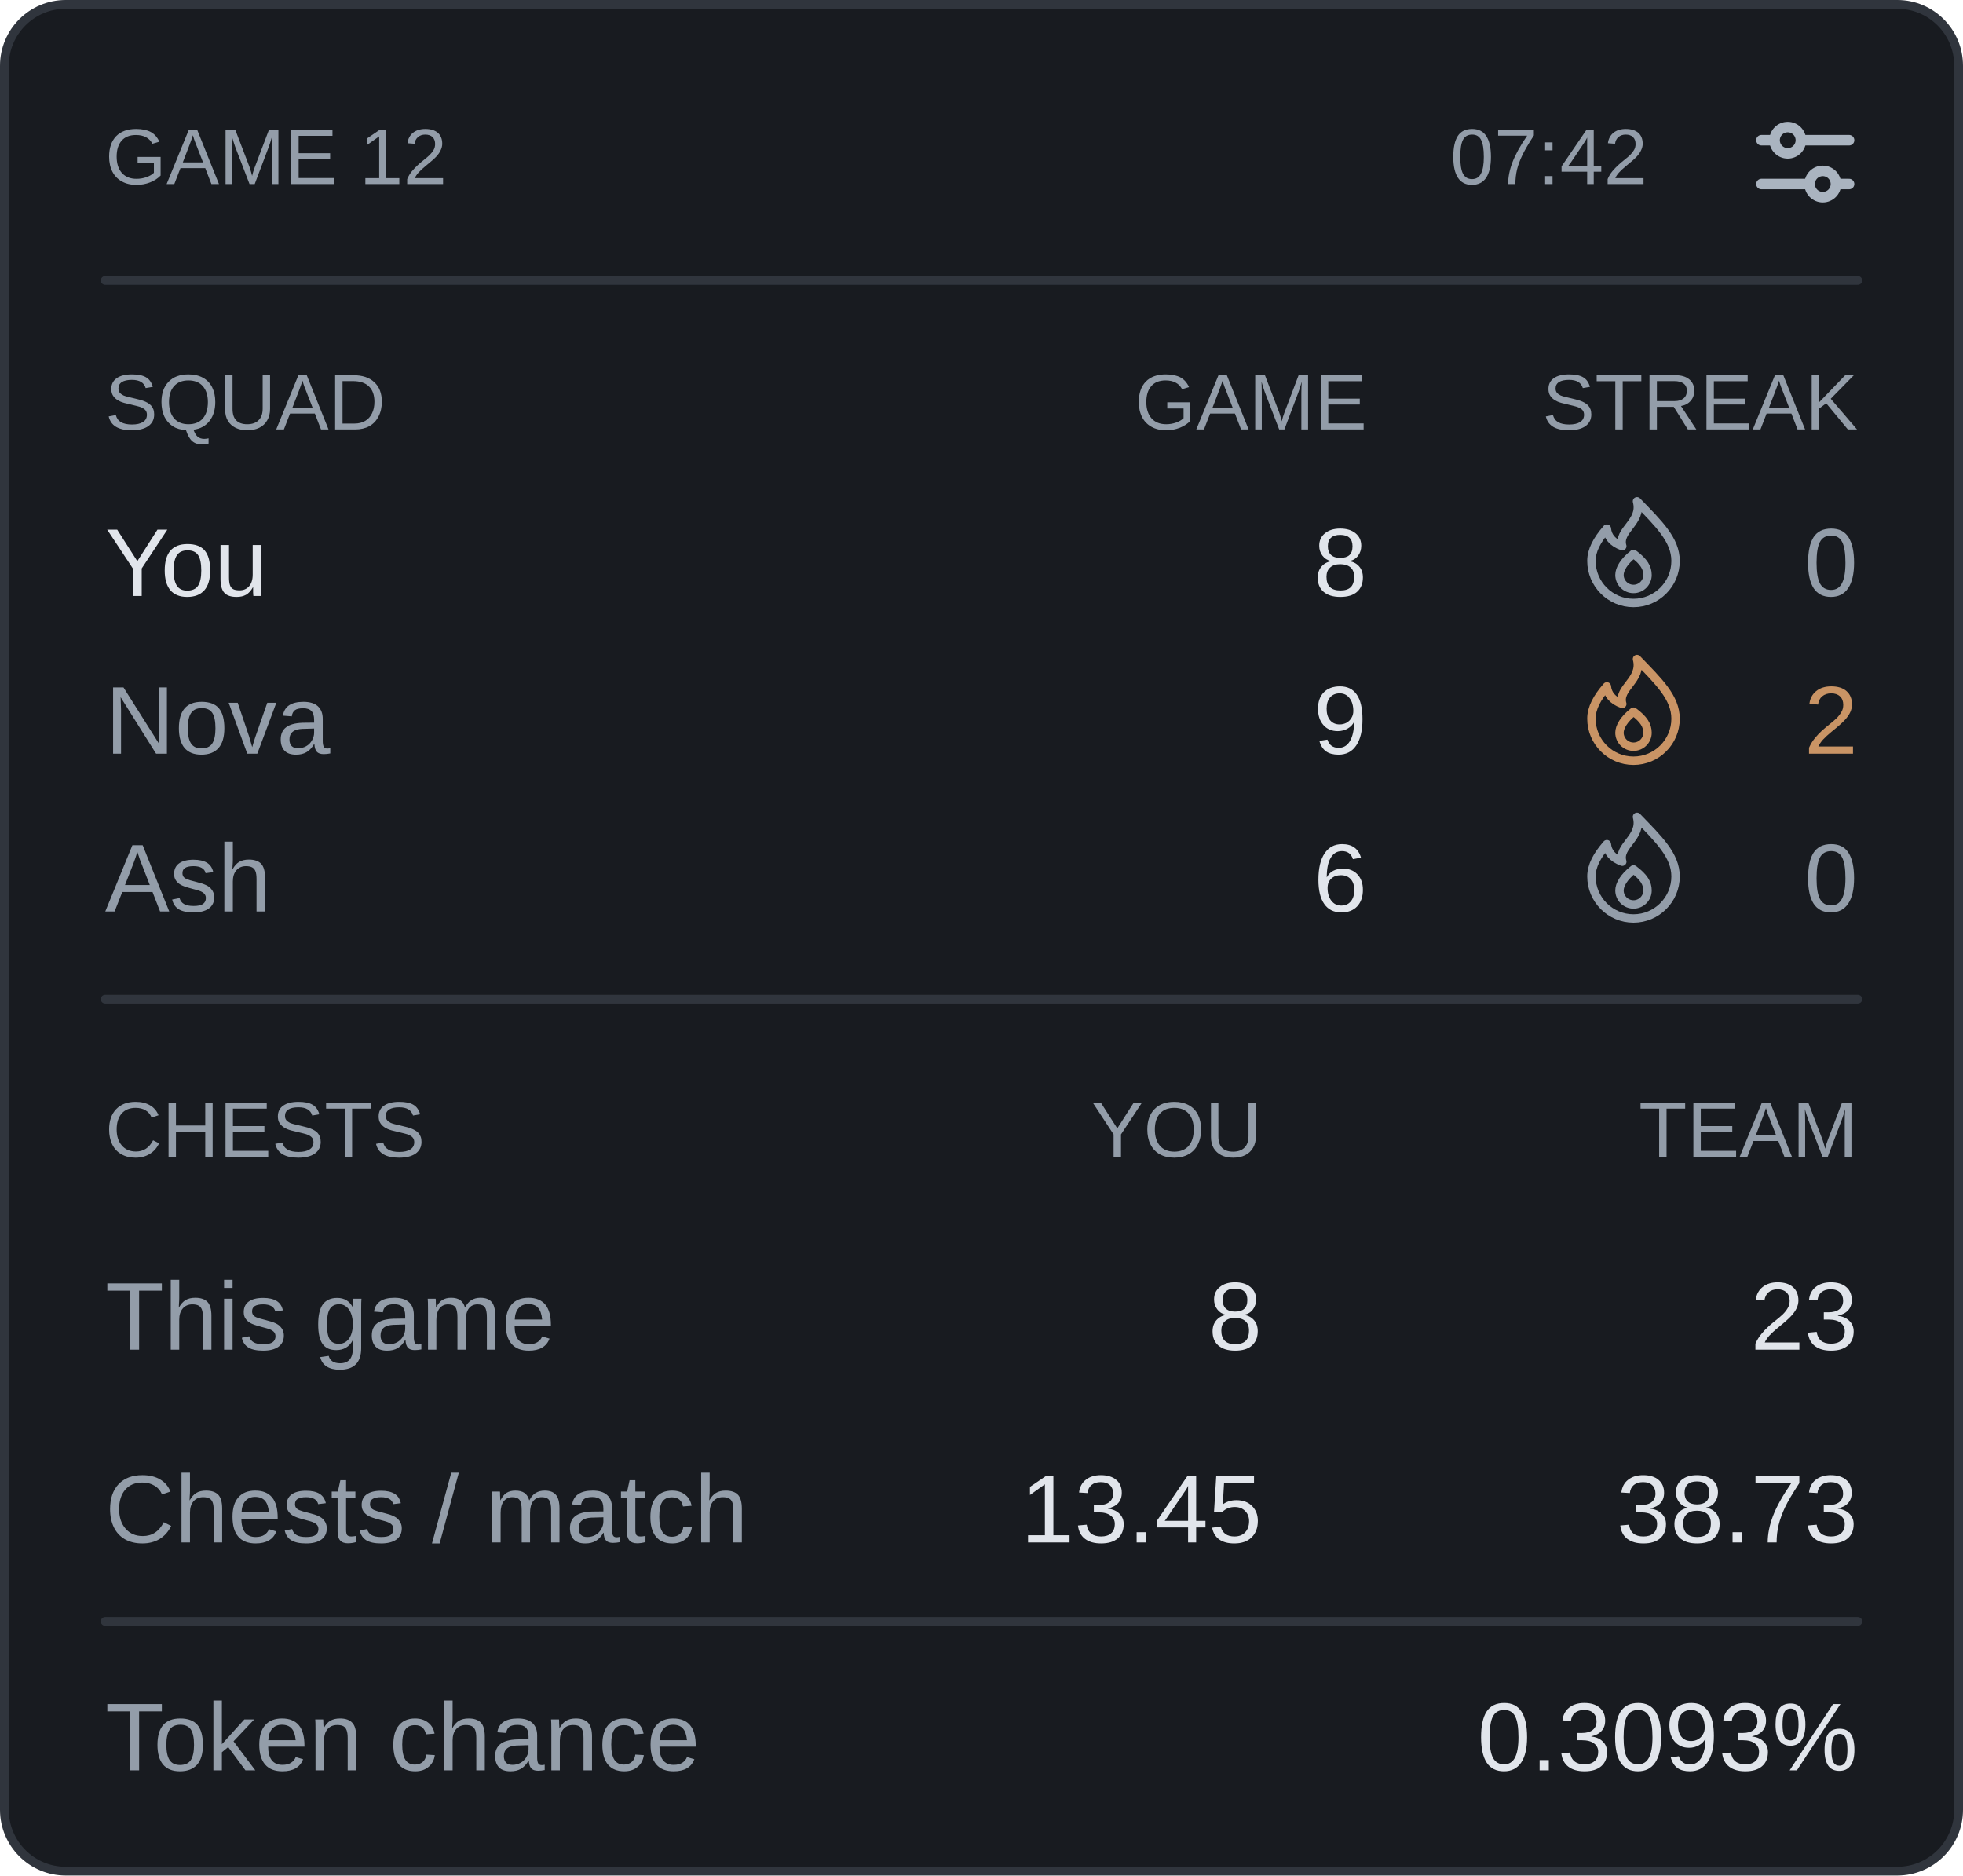
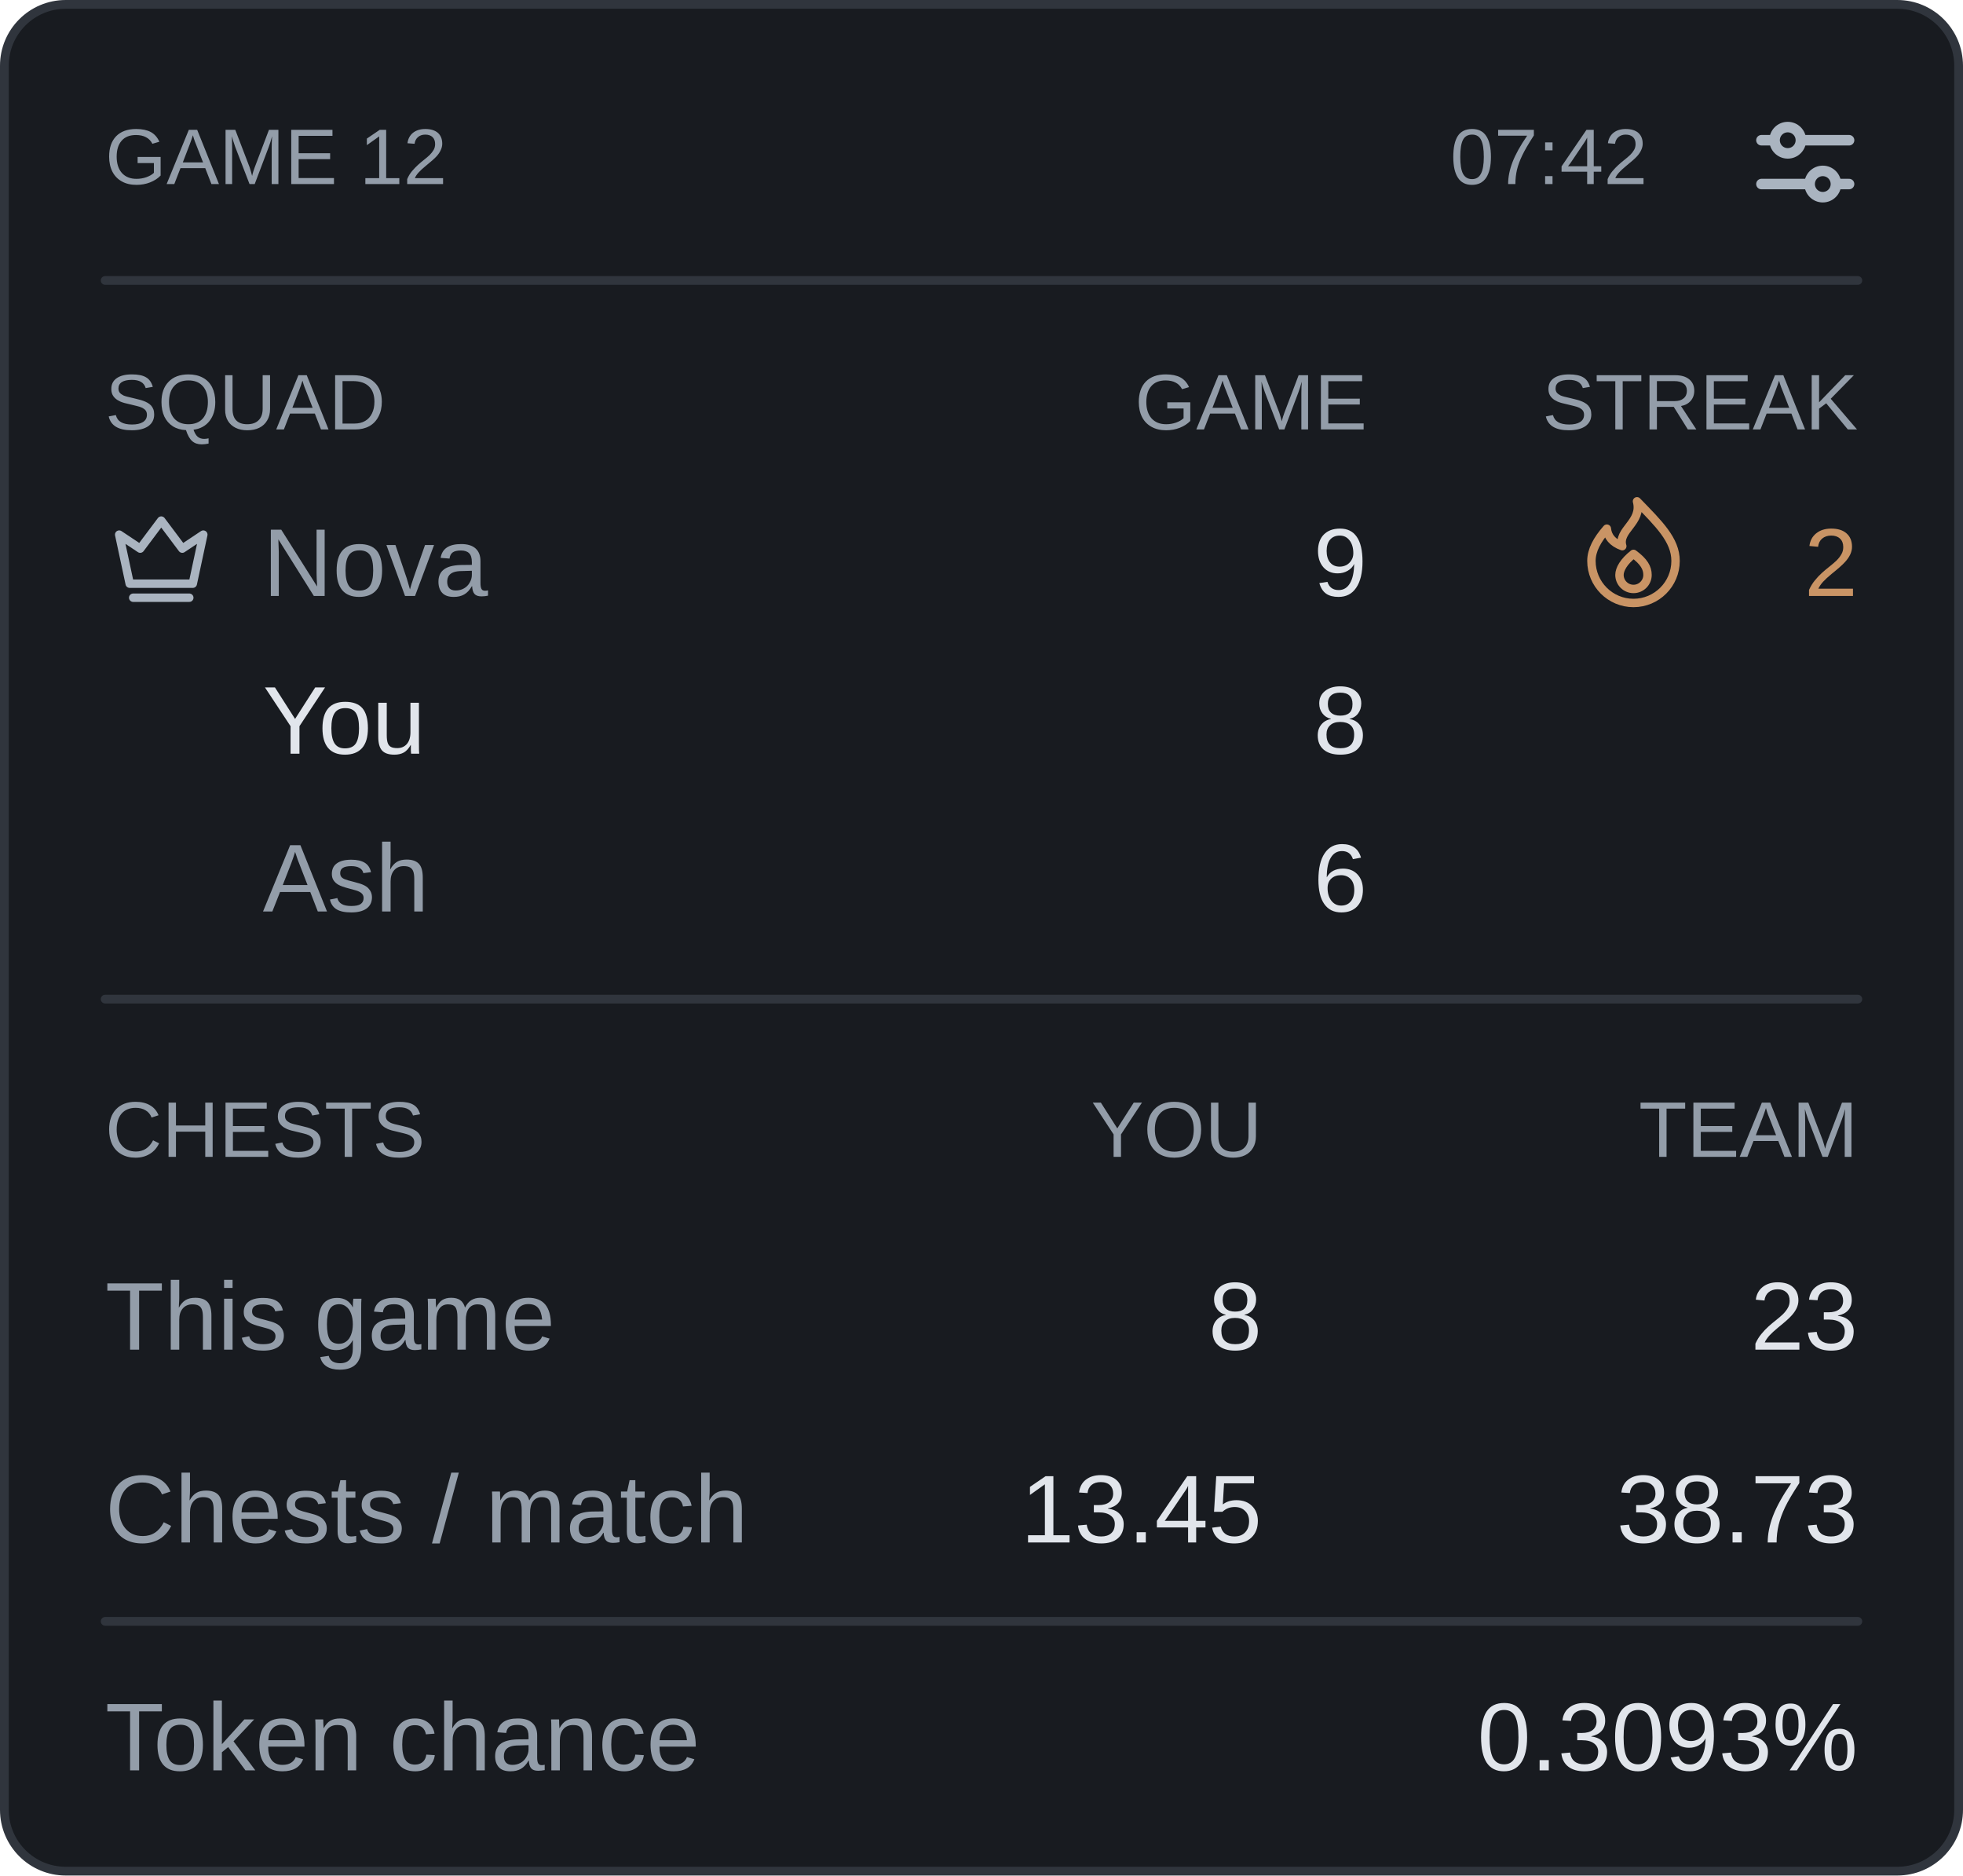
<svg xmlns="http://www.w3.org/2000/svg" width="224" height="214" viewBox="0 0 224 214" role="img" aria-label="Ledger HUD: game chests, current opening streaks, chests per match and one shared token chance">
  <style>text{font:11px 'Segoe UI',Arial,sans-serif;fill:#e1e5eb}.muted{fill:#939da9}.small{font-size:9px}.num{font-variant-numeric:tabular-nums;font-weight:500}.line{stroke:#30353d;stroke-width:1;fill:none;stroke-linecap:round;stroke-linejoin:round}.icon{stroke:#aab4c0;stroke-width:1.2;fill:none;stroke-linecap:round;stroke-linejoin:round}</style>
  <rect x=".5" y=".5" width="223" height="213" rx="7" fill="#181b20" stroke="#30353d" />
  <text x="12" y="21" class="small muted" text-anchor="start">GAME 12</text>
  <text x="188" y="21" class="small muted" text-anchor="end">07:42</text>
  <g transform="translate(201 13)" class="icon">
    <path d="M0 3h10M0 8h10" />
    <circle cx="3" cy="3" r="1.5" fill="#181b20" />
    <circle cx="7" cy="8" r="1.5" fill="#181b20" />
  </g>
  <path d="M12 32H212" class="line" />
  <text x="12" y="49" class="small muted" text-anchor="start">SQUAD</text>
  <text x="156" y="49" class="small muted" text-anchor="end">GAME</text>
  <text x="212" y="49" class="small muted" text-anchor="end">STREAK</text>
-   <text x="12" y="68" class="" text-anchor="start">You</text>
-   <text x="156" y="68" class="num" text-anchor="end">8</text>
-   <g transform="translate(180 56) scale(.8)" fill="none" stroke="#939da9" stroke-width="1.2" stroke-linecap="round" stroke-linejoin="round">
+   <g transform="translate(12 57) scale(.8)" class="icon">
+     <path d="M2 5l3 2 3-4 3 4 3-2-1.5 7h-9zM4 14h8" />
+   </g>
+   <text x="30" y="68" class="muted" text-anchor="start">Nova</text>
+   <text x="156" y="68" class="num" text-anchor="end">9</text>
+   <g transform="translate(180 56) scale(.8)" fill="none" stroke="#c99465" stroke-width="1.2" stroke-linecap="round" stroke-linejoin="round">
    <path d="M8.5 1.5c.8 3-2.8 4.1-2.1 6.4C5 7.4 4.3 6.5 4.2 5.4 2.8 7 2 8.5 2 10a6 6 0 0 0 12 0c0-3-2.4-5.3-5.5-8.5Z" />
    <path d="M8 9c1.5 1.1 2 2 2 3a2 2 0 0 1-4 0c0-.8.6-1.9 2-3Z" />
  </g>
-   <text x="212" y="68" text-anchor="end" class="num" style="fill:#939da9">0</text>
-   <text x="12" y="86" class="muted" text-anchor="start">Nova</text>
-   <text x="156" y="86" class="num" text-anchor="end">9</text>
-   <g transform="translate(180 74) scale(.8)" fill="none" stroke="#c99465" stroke-width="1.2" stroke-linecap="round" stroke-linejoin="round">
-     <path d="M8.5 1.5c.8 3-2.8 4.1-2.1 6.4C5 7.4 4.3 6.5 4.2 5.4 2.8 7 2 8.5 2 10a6 6 0 0 0 12 0c0-3-2.4-5.3-5.5-8.5Z" />
-     <path d="M8 9c1.5 1.1 2 2 2 3a2 2 0 0 1-4 0c0-.8.6-1.9 2-3Z" />
-   </g>
-   <text x="212" y="86" text-anchor="end" class="num" style="fill:#c99465">2</text>
-   <text x="12" y="104" class="muted" text-anchor="start">Ash</text>
+   <text x="212" y="68" text-anchor="end" class="num" style="fill:#c99465">2</text>
+   <text x="30" y="86" class="" text-anchor="start">You</text>
+   <text x="156" y="86" class="num" text-anchor="end">8</text>
+   <text x="30" y="104" class="muted" text-anchor="start">Ash</text>
  <text x="156" y="104" class="num" text-anchor="end">6</text>
-   <g transform="translate(180 92) scale(.8)" fill="none" stroke="#939da9" stroke-width="1.2" stroke-linecap="round" stroke-linejoin="round">
-     <path d="M8.5 1.5c.8 3-2.8 4.1-2.1 6.4C5 7.4 4.3 6.5 4.2 5.4 2.8 7 2 8.5 2 10a6 6 0 0 0 12 0c0-3-2.4-5.3-5.5-8.5Z" />
-     <path d="M8 9c1.5 1.1 2 2 2 3a2 2 0 0 1-4 0c0-.8.6-1.9 2-3Z" />
-   </g>
-   <text x="212" y="104" text-anchor="end" class="num" style="fill:#939da9">0</text>
  <path d="M12 114H212" class="line" />
  <text x="12" y="132" class="small muted" text-anchor="start">CHESTS</text>
  <text x="144" y="132" class="small muted" text-anchor="end">YOU</text>
  <text x="212" y="132" class="small muted" text-anchor="end">TEAM</text>
  <text x="12" y="154" class="muted" text-anchor="start">This game</text>
  <text x="144" y="154" class="num" text-anchor="end">8</text>
  <text x="212" y="154" class="num" text-anchor="end">23</text>
  <text x="12" y="176" class="muted" text-anchor="start">Chests / match</text>
  <text x="144" y="176" class="num" text-anchor="end">13.45</text>
  <text x="212" y="176" class="num" text-anchor="end">38.73</text>
  <path d="M12 185H212" class="line" />
  <text x="12" y="202" class="muted" text-anchor="start">Token chance</text>
  <text x="212" y="202" class="num" text-anchor="end">0.3093%</text>
</svg>
